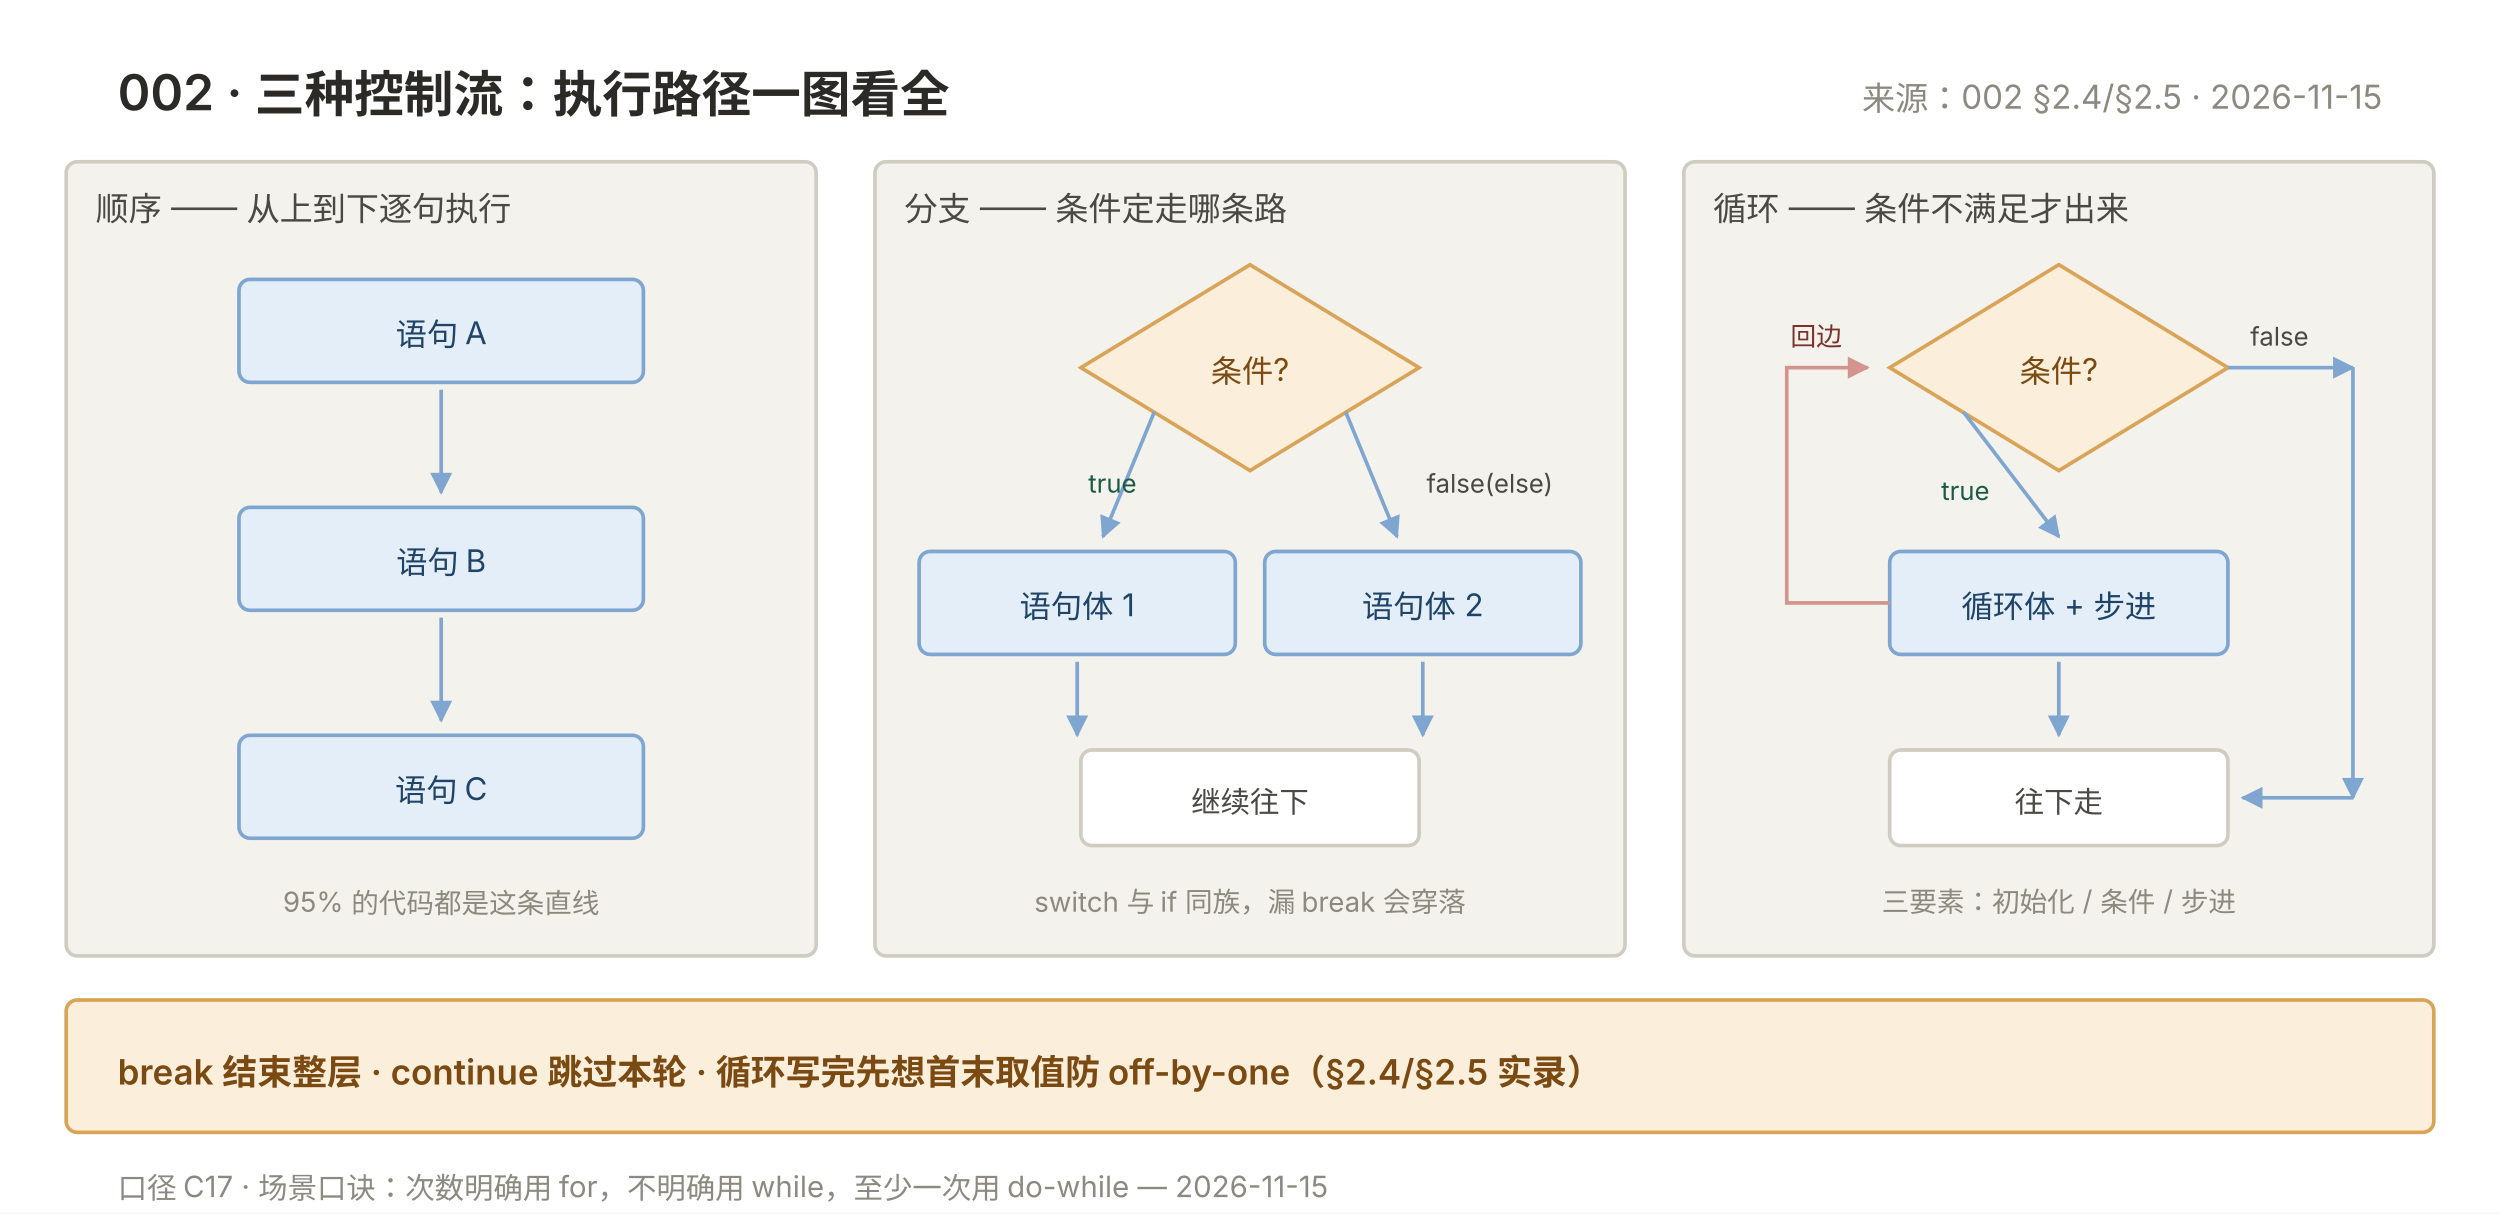
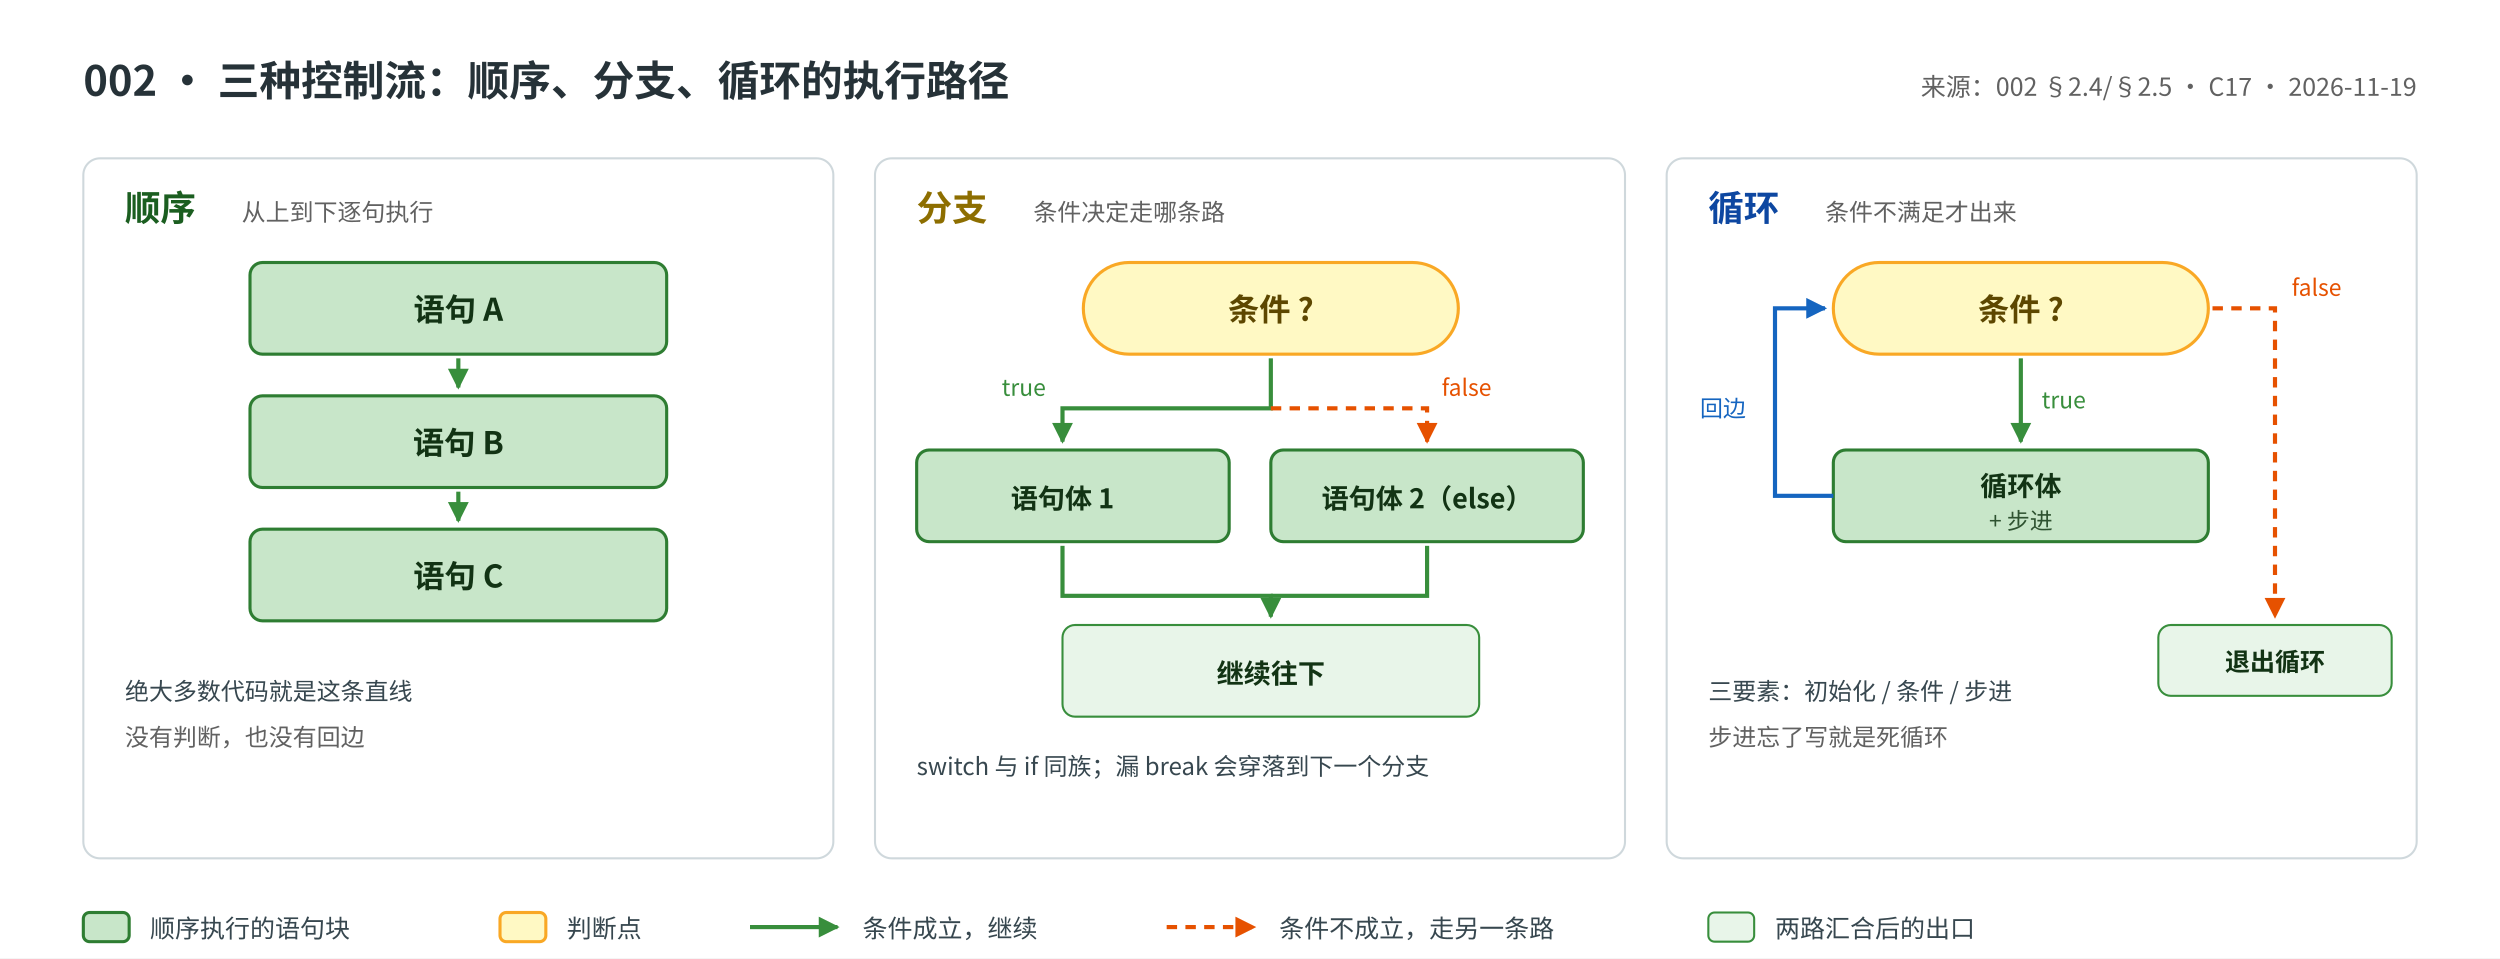
- <svg xmlns="http://www.w3.org/2000/svg" width="1200" height="582.35" viewBox="0 0 680 330" font-family="-apple-system, 'Segoe UI', 'Microsoft YaHei', 'PingFang SC', sans-serif">
-   <rect x="0" y="0" width="680" height="330" fill="#FFFFFF" />
+ <svg xmlns="http://www.w3.org/2000/svg" viewBox="0 0 1200 460" font-family="'Microsoft YaHei','PingFang SC','Noto Sans CJK SC',sans-serif">
+   <rect x="0" y="0" width="1200" height="460" fill="#ffffff" />
  <defs>
-     <marker id="a2Blue" viewBox="0 0 10 10" refX="9" refY="5" markerWidth="6" markerHeight="6" orient="auto-start-reverse">
-       <path d="M0,0 L10,5 L0,10 z" fill="#7FA6D0" />
+     <marker id="arrowGreen" viewBox="0 0 10 10" refX="9" refY="5" markerWidth="10" markerHeight="10" markerUnits="userSpaceOnUse" orient="auto-start-reverse">
+       <path d="M 0 0 L 10 5 L 0 10 z" fill="#388e3c" />
    </marker>
-     <marker id="a2Red" viewBox="0 0 10 10" refX="9" refY="5" markerWidth="6" markerHeight="6" orient="auto-start-reverse">
-       <path d="M0,0 L10,5 L0,10 z" fill="#D2948C" />
+     <marker id="arrowBlue" viewBox="0 0 10 10" refX="9" refY="5" markerWidth="10" markerHeight="10" markerUnits="userSpaceOnUse" orient="auto-start-reverse">
+       <path d="M 0 0 L 10 5 L 0 10 z" fill="#1565c0" />
+     </marker>
+     <marker id="arrowOrange" viewBox="0 0 10 10" refX="9" refY="5" markerWidth="10" markerHeight="10" markerUnits="userSpaceOnUse" orient="auto-start-reverse">
+       <path d="M 0 0 L 10 5 L 0 10 z" fill="#e65100" />
    </marker>
  </defs>
-   <text x="32" y="30" font-size="13.5" font-weight="600" fill="#2B2A27">002 · 三种控制流：执行路径一图看全</text>
-   <text x="648" y="30" font-size="9" fill="#8C8980" text-anchor="end">来源：002 §2.4/§2.5 · 2026-11-15</text>
-   <rect x="18" y="44" width="204" height="216" rx="3" fill="#F4F2EC" stroke="#CFCCC2" />
-   <text x="26" y="60" font-size="9" fill="#4A4945">顺序 —— 从上到下逐句执行</text>
-   <rect x="65" y="76" width="110" height="28" rx="3" fill="#E4EEF9" stroke="#7FA6D0" />
-   <text x="120" y="94" font-size="8.5" fill="#1F4468" text-anchor="middle">语句 A</text>
-   <line x1="120" y1="106" x2="120" y2="134" stroke="#7FA6D0" marker-end="url(#a2Blue)" />
-   <rect x="65" y="138" width="110" height="28" rx="3" fill="#E4EEF9" stroke="#7FA6D0" />
-   <text x="120" y="156" font-size="8.5" fill="#1F4468" text-anchor="middle">语句 B</text>
-   <line x1="120" y1="168" x2="120" y2="196" stroke="#7FA6D0" marker-end="url(#a2Blue)" />
-   <rect x="65" y="200" width="110" height="28" rx="3" fill="#E4EEF9" stroke="#7FA6D0" />
-   <text x="120" y="218" font-size="8.5" fill="#1F4468" text-anchor="middle">语句 C</text>
-   <text x="120" y="248" font-size="7.5" fill="#8C8980" text-anchor="middle">95% 的代码都是这条直线</text>
-   <rect x="238" y="44" width="204" height="216" rx="3" fill="#F4F2EC" stroke="#CFCCC2" />
-   <text x="246" y="60" font-size="9" fill="#4A4945">分支 —— 条件定走哪条路</text>
-   <polygon points="340,72 386,100 340,128 294,100" fill="#FBEEDA" stroke="#D9A458" />
-   <text x="340" y="104" font-size="8.5" fill="#7A4A12" text-anchor="middle">条件?</text>
-   <rect x="250" y="150" width="86" height="28" rx="3" fill="#E4EEF9" stroke="#7FA6D0" />
-   <text x="293" y="168" font-size="8.5" fill="#1F4468" text-anchor="middle">语句体 1</text>
-   <rect x="344" y="150" width="86" height="28" rx="3" fill="#E4EEF9" stroke="#7FA6D0" />
-   <text x="387" y="168" font-size="8.5" fill="#1F4468" text-anchor="middle">语句体 2</text>
-   <line x1="314" y1="112" x2="300" y2="146" stroke="#7FA6D0" marker-end="url(#a2Blue)" />
-   <text x="296" y="134" font-size="7" fill="#1D5A45">true</text>
-   <line x1="366" y1="112" x2="380" y2="146" stroke="#7FA6D0" marker-end="url(#a2Blue)" />
-   <text x="388" y="134" font-size="7" fill="#4A4945">false(else)</text>
-   <line x1="293" y1="180" x2="293" y2="200" stroke="#7FA6D0" marker-end="url(#a2Blue)" />
-   <line x1="387" y1="180" x2="387" y2="200" stroke="#7FA6D0" marker-end="url(#a2Blue)" />
-   <rect x="294" y="204" width="92" height="26" rx="3" fill="#FFFFFF" stroke="#CFCCC2" />
-   <text x="340" y="221" font-size="8" fill="#4A4945" text-anchor="middle">继续往下</text>
-   <text x="340" y="248" font-size="7.5" fill="#8C8980" text-anchor="middle">switch 与 if 同族，漏 break 会穿落</text>
-   <rect x="458" y="44" width="204" height="216" rx="3" fill="#F4F2EC" stroke="#CFCCC2" />
-   <text x="466" y="60" font-size="9" fill="#4A4945">循环 —— 条件不满足才出来</text>
-   <polygon points="560,72 606,100 560,128 514,100" fill="#FBEEDA" stroke="#D9A458" />
-   <text x="560" y="104" font-size="8.5" fill="#7A4A12" text-anchor="middle">条件?</text>
-   <rect x="514" y="150" width="92" height="28" rx="3" fill="#E4EEF9" stroke="#7FA6D0" />
-   <text x="560" y="168" font-size="8.5" fill="#1F4468" text-anchor="middle">循环体 + 步进</text>
-   <rect x="514" y="204" width="92" height="26" rx="3" fill="#FFFFFF" stroke="#CFCCC2" />
-   <text x="560" y="221" font-size="8" fill="#4A4945" text-anchor="middle">往下走</text>
-   <line x1="534" y1="112" x2="560" y2="146" stroke="#7FA6D0" marker-end="url(#a2Blue)" />
-   <text x="528" y="136" font-size="7" fill="#1D5A45">true</text>
-   <line x1="560" y1="180" x2="560" y2="200" stroke="#7FA6D0" marker-end="url(#a2Blue)" />
-   <line x1="606" y1="100" x2="640" y2="100" stroke="#7FA6D0" marker-end="url(#a2Blue)" />
-   <line x1="640" y1="100" x2="640" y2="217" stroke="#7FA6D0" marker-end="url(#a2Blue)" />
-   <line x1="640" y1="217" x2="610" y2="217" stroke="#7FA6D0" marker-end="url(#a2Blue)" />
-   <text x="620" y="94" font-size="7" fill="#4A4945" text-anchor="middle">false</text>
-   <polyline points="514,164 486,164 486,100 508,100" fill="none" stroke="#D2948C" marker-end="url(#a2Red)" />
-   <text x="494" y="94" font-size="7" fill="#7A322B" text-anchor="middle">回边</text>
-   <text x="560" y="248" font-size="7.5" fill="#8C8980" text-anchor="middle">三要素：初始化 / 条件 / 步进</text>
-   <rect x="18" y="272" width="644" height="36" rx="3" fill="#FBEEDA" stroke="#D9A458" />
-   <text x="32" y="295" font-size="9.5" font-weight="600" fill="#7A4A12">break 结束整层 · continue 跳过本轮 · 循环写完先想首末取值防 off-by-one（§2.4/§2.5 实录）</text>
-   <text x="32" y="326" font-size="8" fill="#8C8980">口径 C17 · 场景口诀：次数明确用 for，不明确用 while，至少一次用 do-while — 2026-11-15</text>
+   <text x="40" y="46" font-size="20" font-weight="bold" fill="#263238">002 · 三种控制流：顺序、分支、循环的执行路径</text>
+   <text x="1160" y="46" font-size="12" fill="#616161" text-anchor="end">来源：002 §2.4/§2.5 · C17 · 2026-11-19</text>
+   <rect x="40" y="76" width="360" height="336" rx="8" fill="#ffffff" stroke="#cfd8dc" stroke-width="1" />
+   <text x="60" y="106" font-size="17" font-weight="bold" fill="#1b5e20">顺序</text>
+   <text x="116" y="106" font-size="11.5" fill="#616161">从上到下逐句执行</text>
+   <rect x="120" y="126" width="200" height="44" rx="6" fill="#c8e6c9" stroke="#2e7d32" stroke-width="1.5" />
+   <text x="220" y="154" font-size="15" font-weight="bold" fill="#123314" text-anchor="middle">语句 A</text>
+   <line x1="220" y1="172" x2="220" y2="186" stroke="#388e3c" stroke-width="2" marker-end="url(#arrowGreen)" />
+   <rect x="120" y="190" width="200" height="44" rx="6" fill="#c8e6c9" stroke="#2e7d32" stroke-width="1.5" />
+   <text x="220" y="218" font-size="15" font-weight="bold" fill="#123314" text-anchor="middle">语句 B</text>
+   <line x1="220" y1="236" x2="220" y2="250" stroke="#388e3c" stroke-width="2" marker-end="url(#arrowGreen)" />
+   <rect x="120" y="254" width="200" height="44" rx="6" fill="#c8e6c9" stroke="#2e7d32" stroke-width="1.5" />
+   <text x="220" y="282" font-size="15" font-weight="bold" fill="#123314" text-anchor="middle">语句 C</text>
+   <text x="60" y="336" font-size="11.5" fill="#37474f">绝大多数代码就是这条直线</text>
+   <text x="60" y="358" font-size="11.5" fill="#616161">没有判断，也没有回边</text>
+   <rect x="420" y="76" width="360" height="336" rx="8" fill="#ffffff" stroke="#cfd8dc" stroke-width="1" />
+   <text x="440" y="106" font-size="17" font-weight="bold" fill="#8d6e00">分支</text>
+   <text x="496" y="106" font-size="11.5" fill="#616161">条件决定走哪条路</text>
+   <rect x="520" y="126" width="180" height="44" rx="22" fill="#fff9c4" stroke="#f9a825" stroke-width="1.5" />
+   <text x="610" y="154" font-size="15" font-weight="bold" fill="#5d4700" text-anchor="middle">条件 ?</text>
+   <path d="M 610 172 L 610 196 L 510 196 L 510 212" fill="none" stroke="#388e3c" stroke-width="2" marker-end="url(#arrowGreen)" />
+   <path d="M 610 196 L 685 196 L 685 212" fill="none" stroke="#e65100" stroke-width="2" stroke-dasharray="5 4" marker-end="url(#arrowOrange)" />
+   <text x="502" y="190" font-size="11" fill="#388e3c" text-anchor="end">true</text>
+   <text x="692" y="190" font-size="11" fill="#e65100">false</text>
+   <rect x="440" y="216" width="150" height="44" rx="6" fill="#c8e6c9" stroke="#2e7d32" stroke-width="1.5" />
+   <text x="510" y="244" font-size="13" font-weight="bold" fill="#123314" text-anchor="middle">语句体 1</text>
+   <rect x="610" y="216" width="150" height="44" rx="6" fill="#c8e6c9" stroke="#2e7d32" stroke-width="1.5" />
+   <text x="685" y="244" font-size="13" font-weight="bold" fill="#123314" text-anchor="middle">语句体 2（else）</text>
+   <path d="M 510 262 L 510 286 L 610 286 L 610 296" fill="none" stroke="#388e3c" stroke-width="2" marker-end="url(#arrowGreen)" />
+   <path d="M 685 262 L 685 286 L 610 286" fill="none" stroke="#388e3c" stroke-width="2" />
+   <rect x="510" y="300" width="200" height="44" rx="6" fill="#e8f5e9" stroke="#388e3c" stroke-width="1" />
+   <text x="610" y="328" font-size="13" font-weight="bold" fill="#123314" text-anchor="middle">继续往下</text>
+   <text x="440" y="372" font-size="11.5" fill="#37474f">switch 与 if 同族；漏 break 会穿落到下一个分支</text>
+   <rect x="800" y="76" width="360" height="336" rx="8" fill="#ffffff" stroke="#cfd8dc" stroke-width="1" />
+   <text x="820" y="106" font-size="17" font-weight="bold" fill="#0d47a1">循环</text>
+   <text x="876" y="106" font-size="11.5" fill="#616161">条件不满足才出来</text>
+   <rect x="880" y="126" width="180" height="44" rx="22" fill="#fff9c4" stroke="#f9a825" stroke-width="1.5" />
+   <text x="970" y="154" font-size="15" font-weight="bold" fill="#5d4700" text-anchor="middle">条件 ?</text>
+   <line x1="970" y1="172" x2="970" y2="212" stroke="#388e3c" stroke-width="2" marker-end="url(#arrowGreen)" />
+   <text x="980" y="196" font-size="11" fill="#388e3c">true</text>
+   <rect x="880" y="216" width="180" height="44" rx="6" fill="#c8e6c9" stroke="#2e7d32" stroke-width="1.5" />
+   <text x="970" y="238" font-size="13" font-weight="bold" fill="#123314" text-anchor="middle">循环体</text>
+   <text x="970" y="254" font-size="11" fill="#2e5230" text-anchor="middle">+ 步进</text>
+   <path d="M 880 238 L 852 238 L 852 148 L 876 148" fill="none" stroke="#1565c0" stroke-width="2" marker-end="url(#arrowBlue)" />
+   <text x="838" y="200" font-size="11" fill="#1565c0" text-anchor="end">回边</text>
+   <path d="M 1062 148 L 1092 148 L 1092 296" fill="none" stroke="#e65100" stroke-width="2" stroke-dasharray="5 4" marker-end="url(#arrowOrange)" />
+   <text x="1100" y="142" font-size="11" fill="#e65100">false</text>
+   <rect x="1036" y="300" width="112" height="34" rx="6" fill="#e8f5e9" stroke="#388e3c" stroke-width="1" />
+   <text x="1092" y="322" font-size="12" font-weight="bold" fill="#123314" text-anchor="middle">退出循环</text>
+   <text x="820" y="336" font-size="11.5" fill="#37474f">三要素：初始化 / 条件 / 步进</text>
+   <text x="820" y="358" font-size="11.5" fill="#616161">步进忘了写就是死循环</text>
+   <rect x="40" y="438" width="22" height="14" rx="3" fill="#c8e6c9" stroke="#2e7d32" stroke-width="1.5" />
+   <text x="72" y="450" font-size="12" fill="#37474f">顺序执行的语句块</text>
+   <rect x="240" y="438" width="22" height="14" rx="3" fill="#fff9c4" stroke="#f9a825" stroke-width="1.5" />
+   <text x="272" y="450" font-size="12" fill="#37474f">判断点</text>
+   <line x1="360" y1="445" x2="402" y2="445" stroke="#388e3c" stroke-width="2" marker-end="url(#arrowGreen)" />
+   <text x="414" y="450" font-size="12" fill="#37474f">条件成立，继续</text>
+   <line x1="560" y1="445" x2="602" y2="445" stroke="#e65100" stroke-width="2" stroke-dasharray="5 4" marker-end="url(#arrowOrange)" />
+   <text x="614" y="450" font-size="12" fill="#37474f">条件不成立，走另一条路</text>
+   <rect x="820" y="438" width="22" height="14" rx="3" fill="#e8f5e9" stroke="#388e3c" stroke-width="1" />
+   <text x="852" y="450" font-size="12" fill="#37474f">两路汇合后的出口</text>
</svg>
